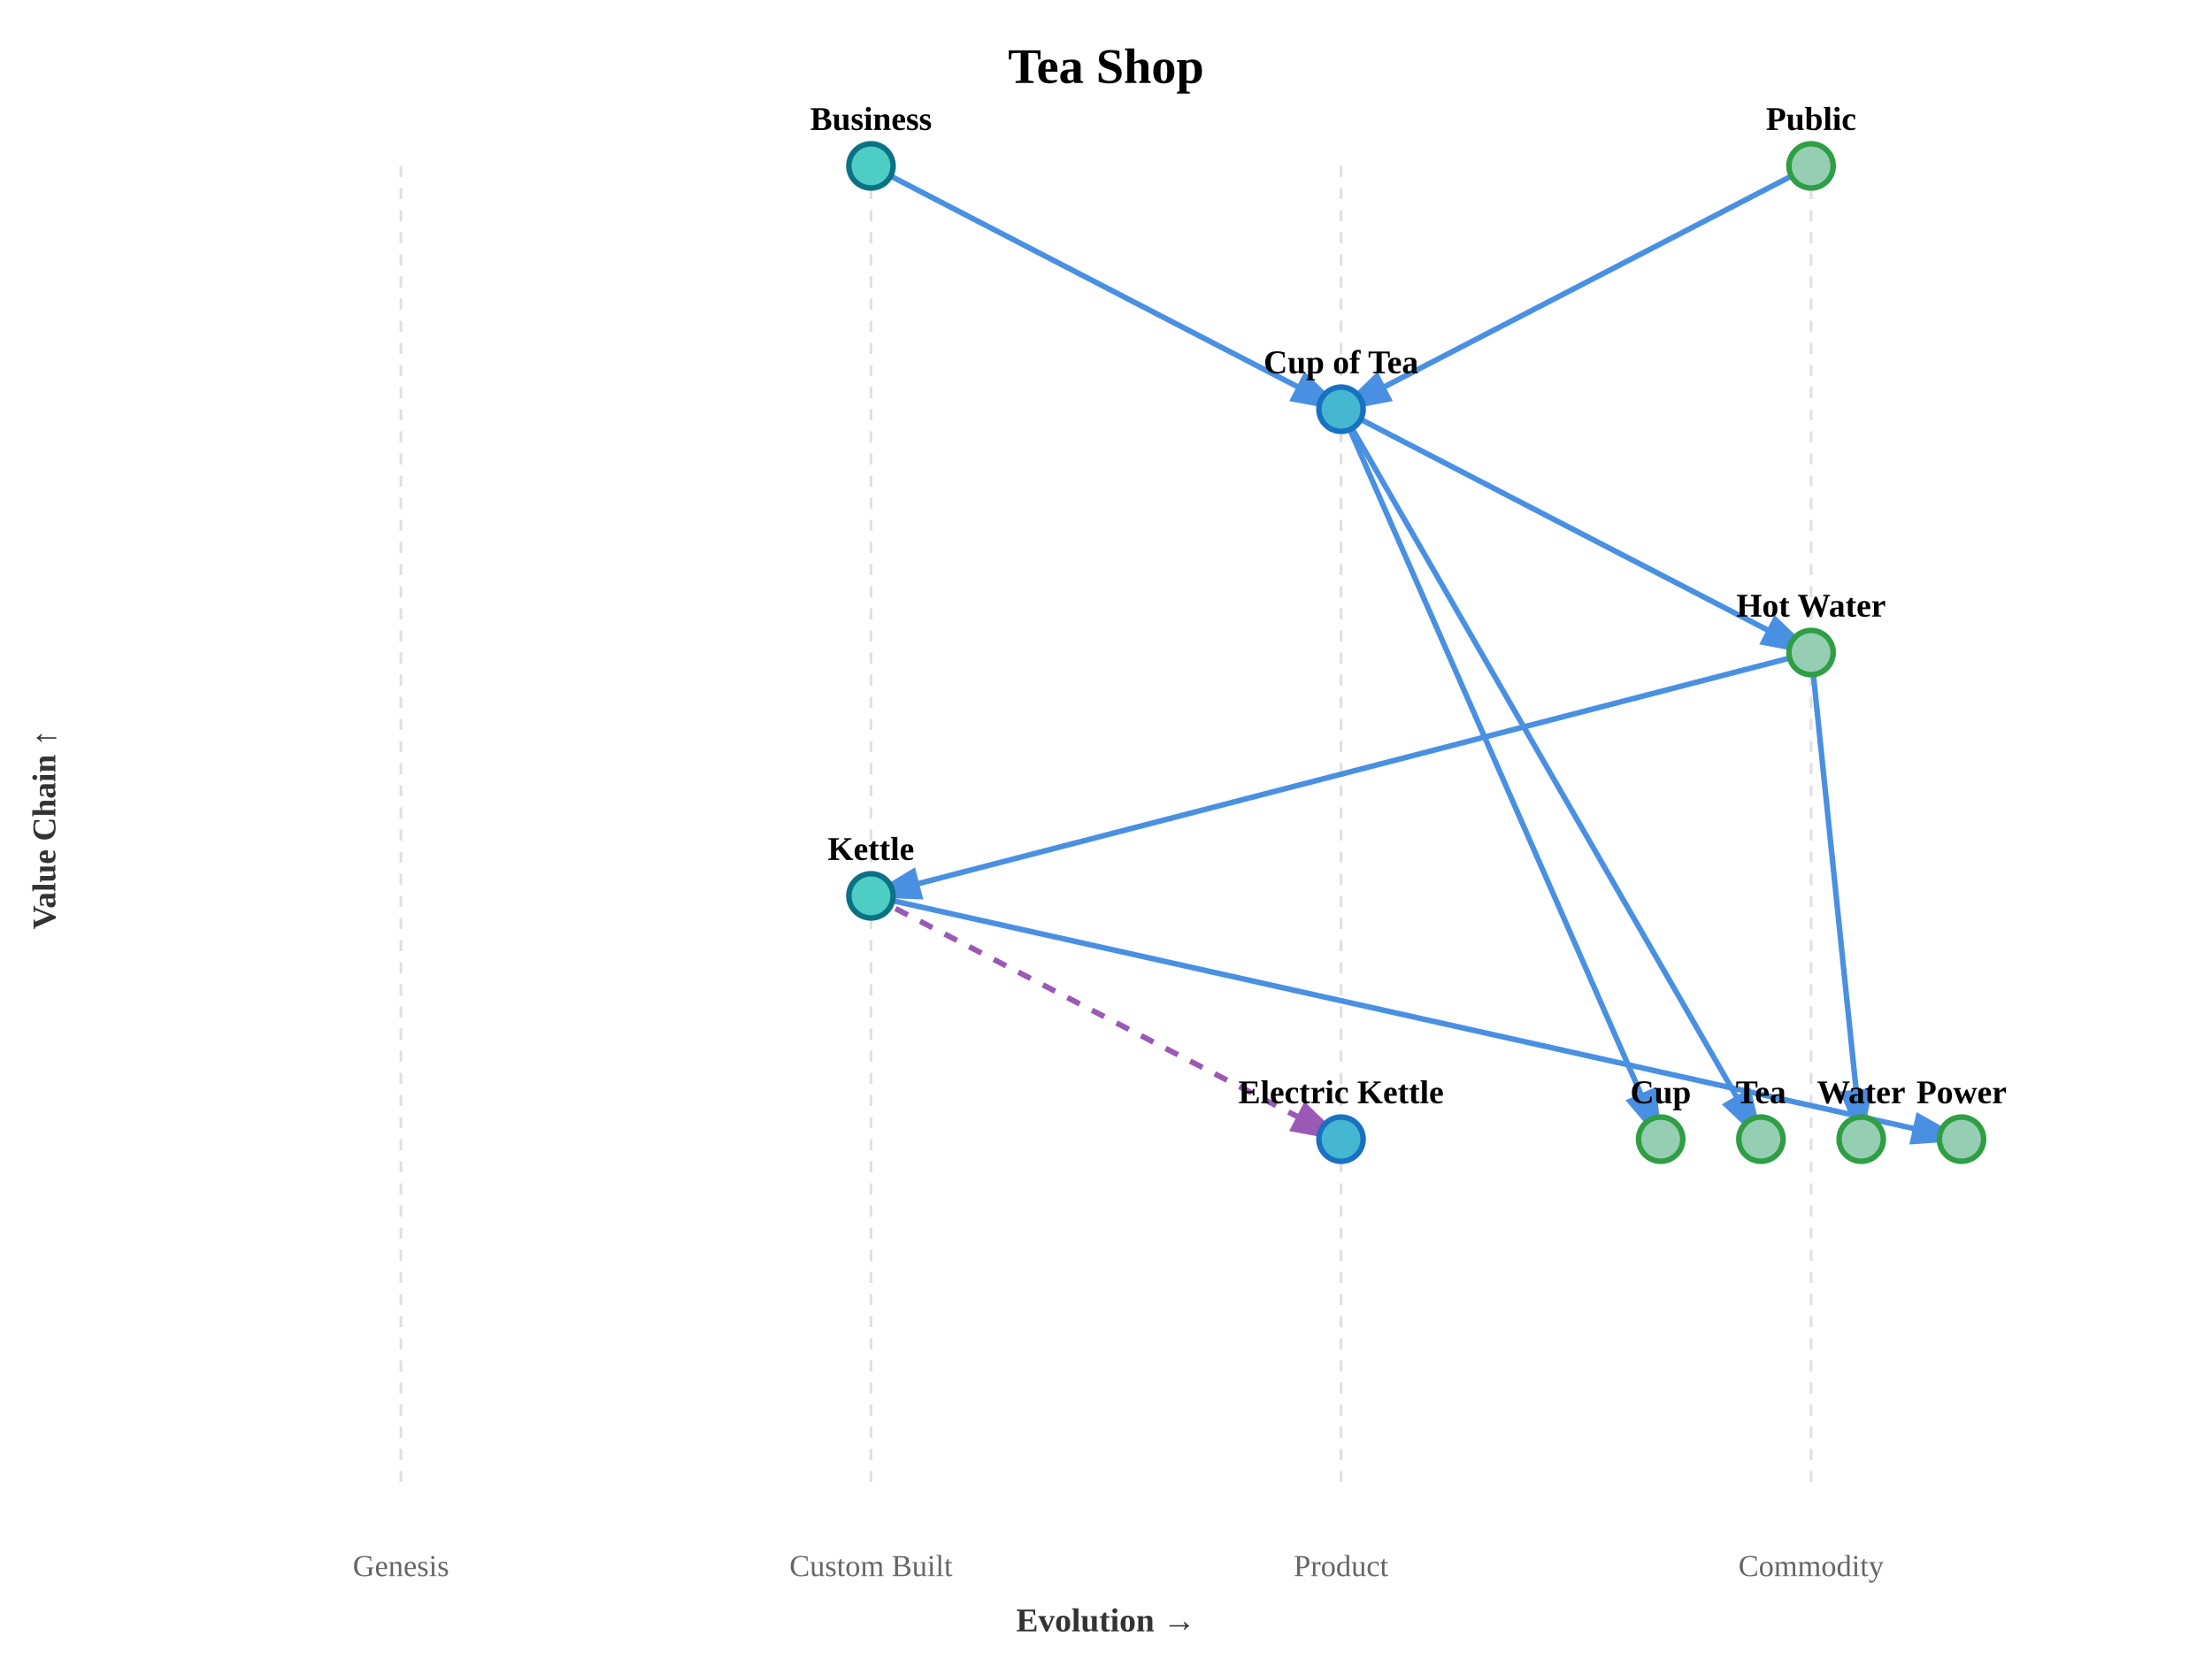
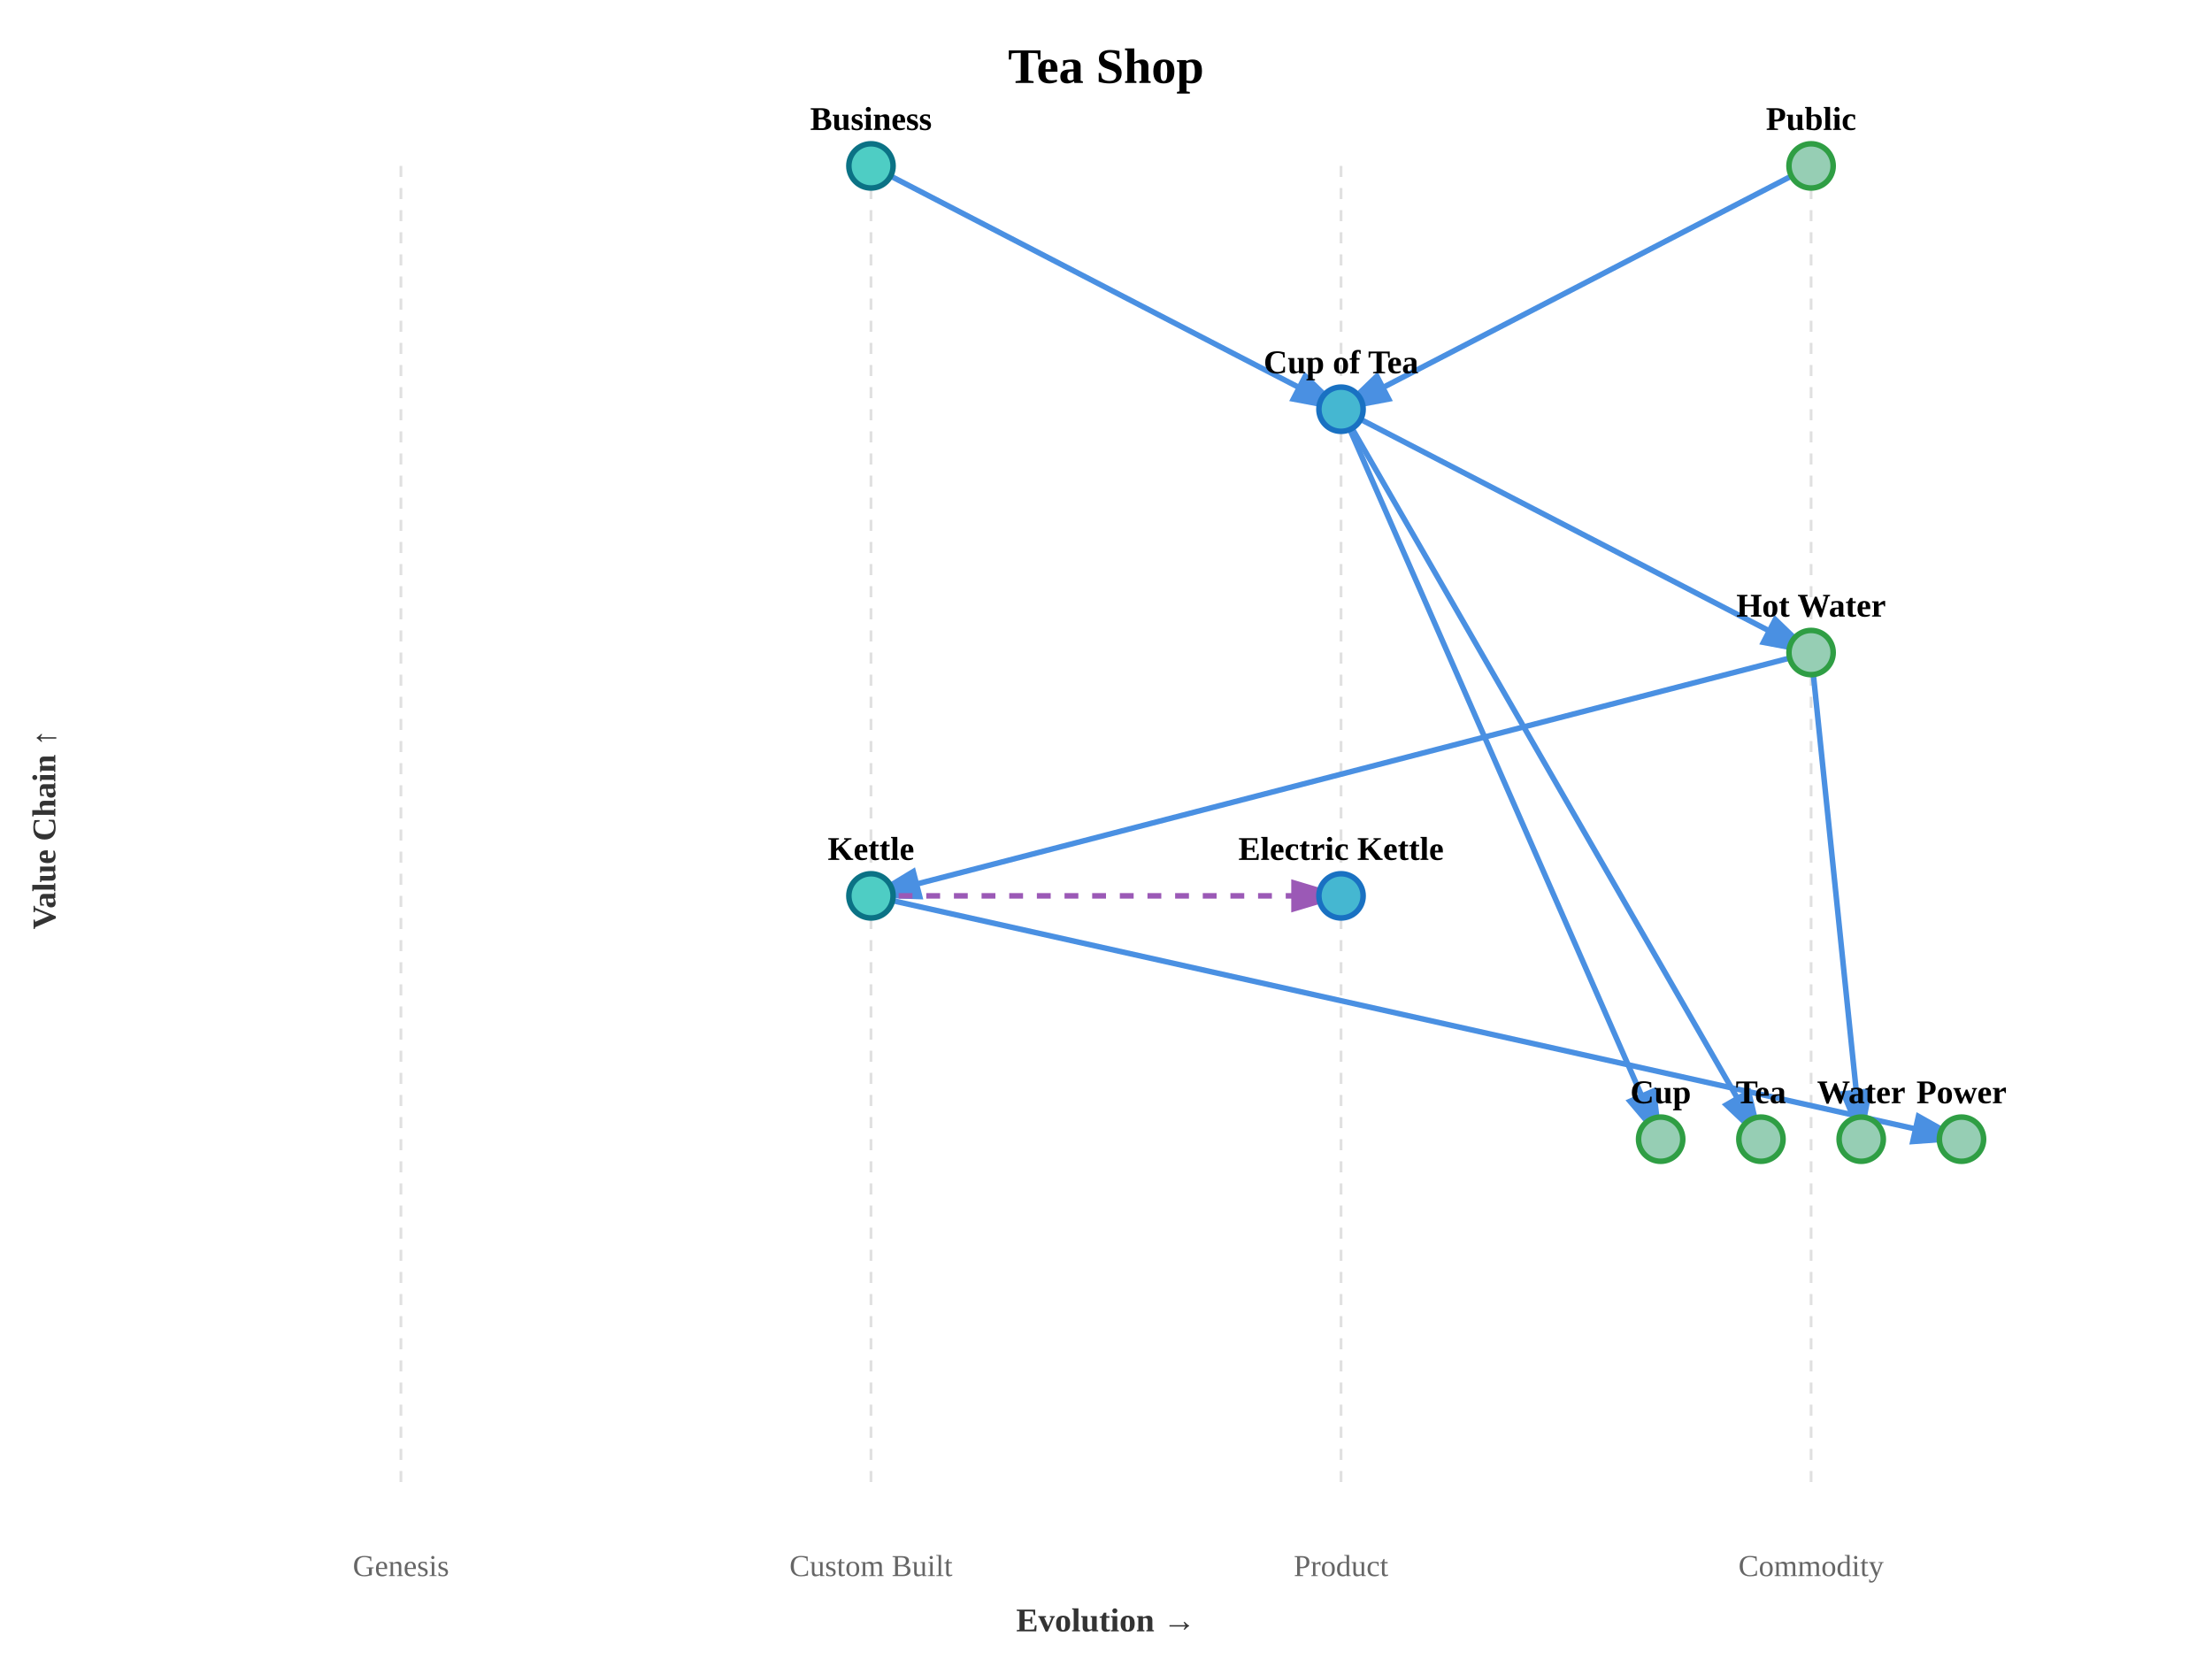
<svg xmlns="http://www.w3.org/2000/svg" viewBox="0 0 800 600" class="wardley-map">
  <defs>
    <marker id="arrowhead" markerWidth="10" markerHeight="10" refX="9" refY="3" orient="auto">
      <polygon points="0 0, 10 3, 0 6" fill="#4A90E2" />
    </marker>
    <marker id="arrowhead-evolution" markerWidth="10" markerHeight="10" refX="9" refY="3" orient="auto">
      <polygon points="0 0, 10 3, 0 6" fill="#9B59B6" />
    </marker>
  </defs>
  <rect width="800" height="600" fill="white" />
  <line x1="145" y1="60" x2="145" y2="540" stroke="#e0e0e0" stroke-width="1" stroke-dasharray="4,4" />
  <text x="145" y="570" text-anchor="middle" font-size="11" fill="#666">Genesis</text>
  <line x1="315" y1="60" x2="315" y2="540" stroke="#e0e0e0" stroke-width="1" stroke-dasharray="4,4" />
  <text x="315" y="570" text-anchor="middle" font-size="11" fill="#666">Custom Built</text>
  <line x1="485" y1="60" x2="485" y2="540" stroke="#e0e0e0" stroke-width="1" stroke-dasharray="4,4" />
  <text x="485" y="570" text-anchor="middle" font-size="11" fill="#666">Product</text>
  <line x1="655" y1="60" x2="655" y2="540" stroke="#e0e0e0" stroke-width="1" stroke-dasharray="4,4" />
  <text x="655" y="570" text-anchor="middle" font-size="11" fill="#666">Commodity</text>
  <text x="400" y="590" text-anchor="middle" font-size="12" font-weight="bold" fill="#333">Evolution →</text>
  <text x="20" y="300" text-anchor="middle" font-size="12" font-weight="bold" fill="#333" transform="rotate(-90, 20, 300)">Value Chain ↑</text>
  <text x="400" y="30" text-anchor="middle" font-size="18" font-weight="bold" fill="#000">Tea Shop</text>
  <line x1="315" y1="60" x2="485" y2="148" stroke="#4A90E2" stroke-width="2" marker-end="url(#arrowhead)" />
  <line x1="655" y1="60" x2="485" y2="148" stroke="#4A90E2" stroke-width="2" marker-end="url(#arrowhead)" />
  <line x1="485" y1="148" x2="600.6" y2="412" stroke="#4A90E2" stroke-width="2" marker-end="url(#arrowhead)" />
  <line x1="485" y1="148" x2="636.867" y2="412" stroke="#4A90E2" stroke-width="2" marker-end="url(#arrowhead)" />
  <line x1="485" y1="148" x2="655" y2="236" stroke="#4A90E2" stroke-width="2" marker-end="url(#arrowhead)" />
  <line x1="655" y1="236" x2="673.133" y2="412" stroke="#4A90E2" stroke-width="2" marker-end="url(#arrowhead)" />
  <line x1="655" y1="236" x2="315" y2="324" stroke="#4A90E2" stroke-width="2" marker-end="url(#arrowhead)" />
  <line x1="315" y1="324" x2="709.4" y2="412" stroke="#4A90E2" stroke-width="2" marker-end="url(#arrowhead)" />
-   <line x1="315" y1="324" x2="485" y2="412" stroke="#9B59B6" stroke-width="2" stroke-dasharray="5,5" marker-end="url(#arrowhead-evolution)" />
+   <line x1="315" y1="324" x2="485" y2="324" stroke="#9B59B6" stroke-width="2" stroke-dasharray="5,5" marker-end="url(#arrowhead-evolution)" />
  <circle cx="315" cy="60" r="8" fill="#4ECDC4" stroke="#0B7285" stroke-width="2" />
  <text x="315" y="47" text-anchor="middle" font-size="12" font-weight="bold" fill="#000">Business</text>
  <circle cx="655" cy="60" r="8" fill="#96CEB4" stroke="#2F9E44" stroke-width="2" />
  <text x="655" y="47" text-anchor="middle" font-size="12" font-weight="bold" fill="#000">Public</text>
  <circle cx="485" cy="148" r="8" fill="#45B7D1" stroke="#1971C2" stroke-width="2" />
  <text x="485" y="135" text-anchor="middle" font-size="12" font-weight="bold" fill="#000">Cup of Tea</text>
  <circle cx="600.6" cy="412" r="8" fill="#96CEB4" stroke="#2F9E44" stroke-width="2" />
  <text x="600.6" y="399" text-anchor="middle" font-size="12" font-weight="bold" fill="#000">Cup</text>
  <circle cx="636.867" cy="412" r="8" fill="#96CEB4" stroke="#2F9E44" stroke-width="2" />
  <text x="636.867" y="399" text-anchor="middle" font-size="12" font-weight="bold" fill="#000">Tea</text>
  <circle cx="655" cy="236" r="8" fill="#96CEB4" stroke="#2F9E44" stroke-width="2" />
  <text x="655" y="223" text-anchor="middle" font-size="12" font-weight="bold" fill="#000">Hot Water</text>
  <circle cx="673.133" cy="412" r="8" fill="#96CEB4" stroke="#2F9E44" stroke-width="2" />
  <text x="673.133" y="399" text-anchor="middle" font-size="12" font-weight="bold" fill="#000">Water</text>
  <circle cx="315" cy="324" r="8" fill="#4ECDC4" stroke="#0B7285" stroke-width="2" />
  <text x="315" y="311" text-anchor="middle" font-size="12" font-weight="bold" fill="#000">Kettle</text>
-   <circle cx="485" cy="412" r="8" fill="#45B7D1" stroke="#1971C2" stroke-width="2" />
-   <text x="485" y="399" text-anchor="middle" font-size="12" font-weight="bold" fill="#000">Electric Kettle</text>
+   <circle cx="485" cy="324" r="8" fill="#45B7D1" stroke="#1971C2" stroke-width="2" />
+   <text x="485" y="311" text-anchor="middle" font-size="12" font-weight="bold" fill="#000">Electric Kettle</text>
  <circle cx="709.4" cy="412" r="8" fill="#96CEB4" stroke="#2F9E44" stroke-width="2" />
  <text x="709.4" y="399" text-anchor="middle" font-size="12" font-weight="bold" fill="#000">Power</text>
</svg>
